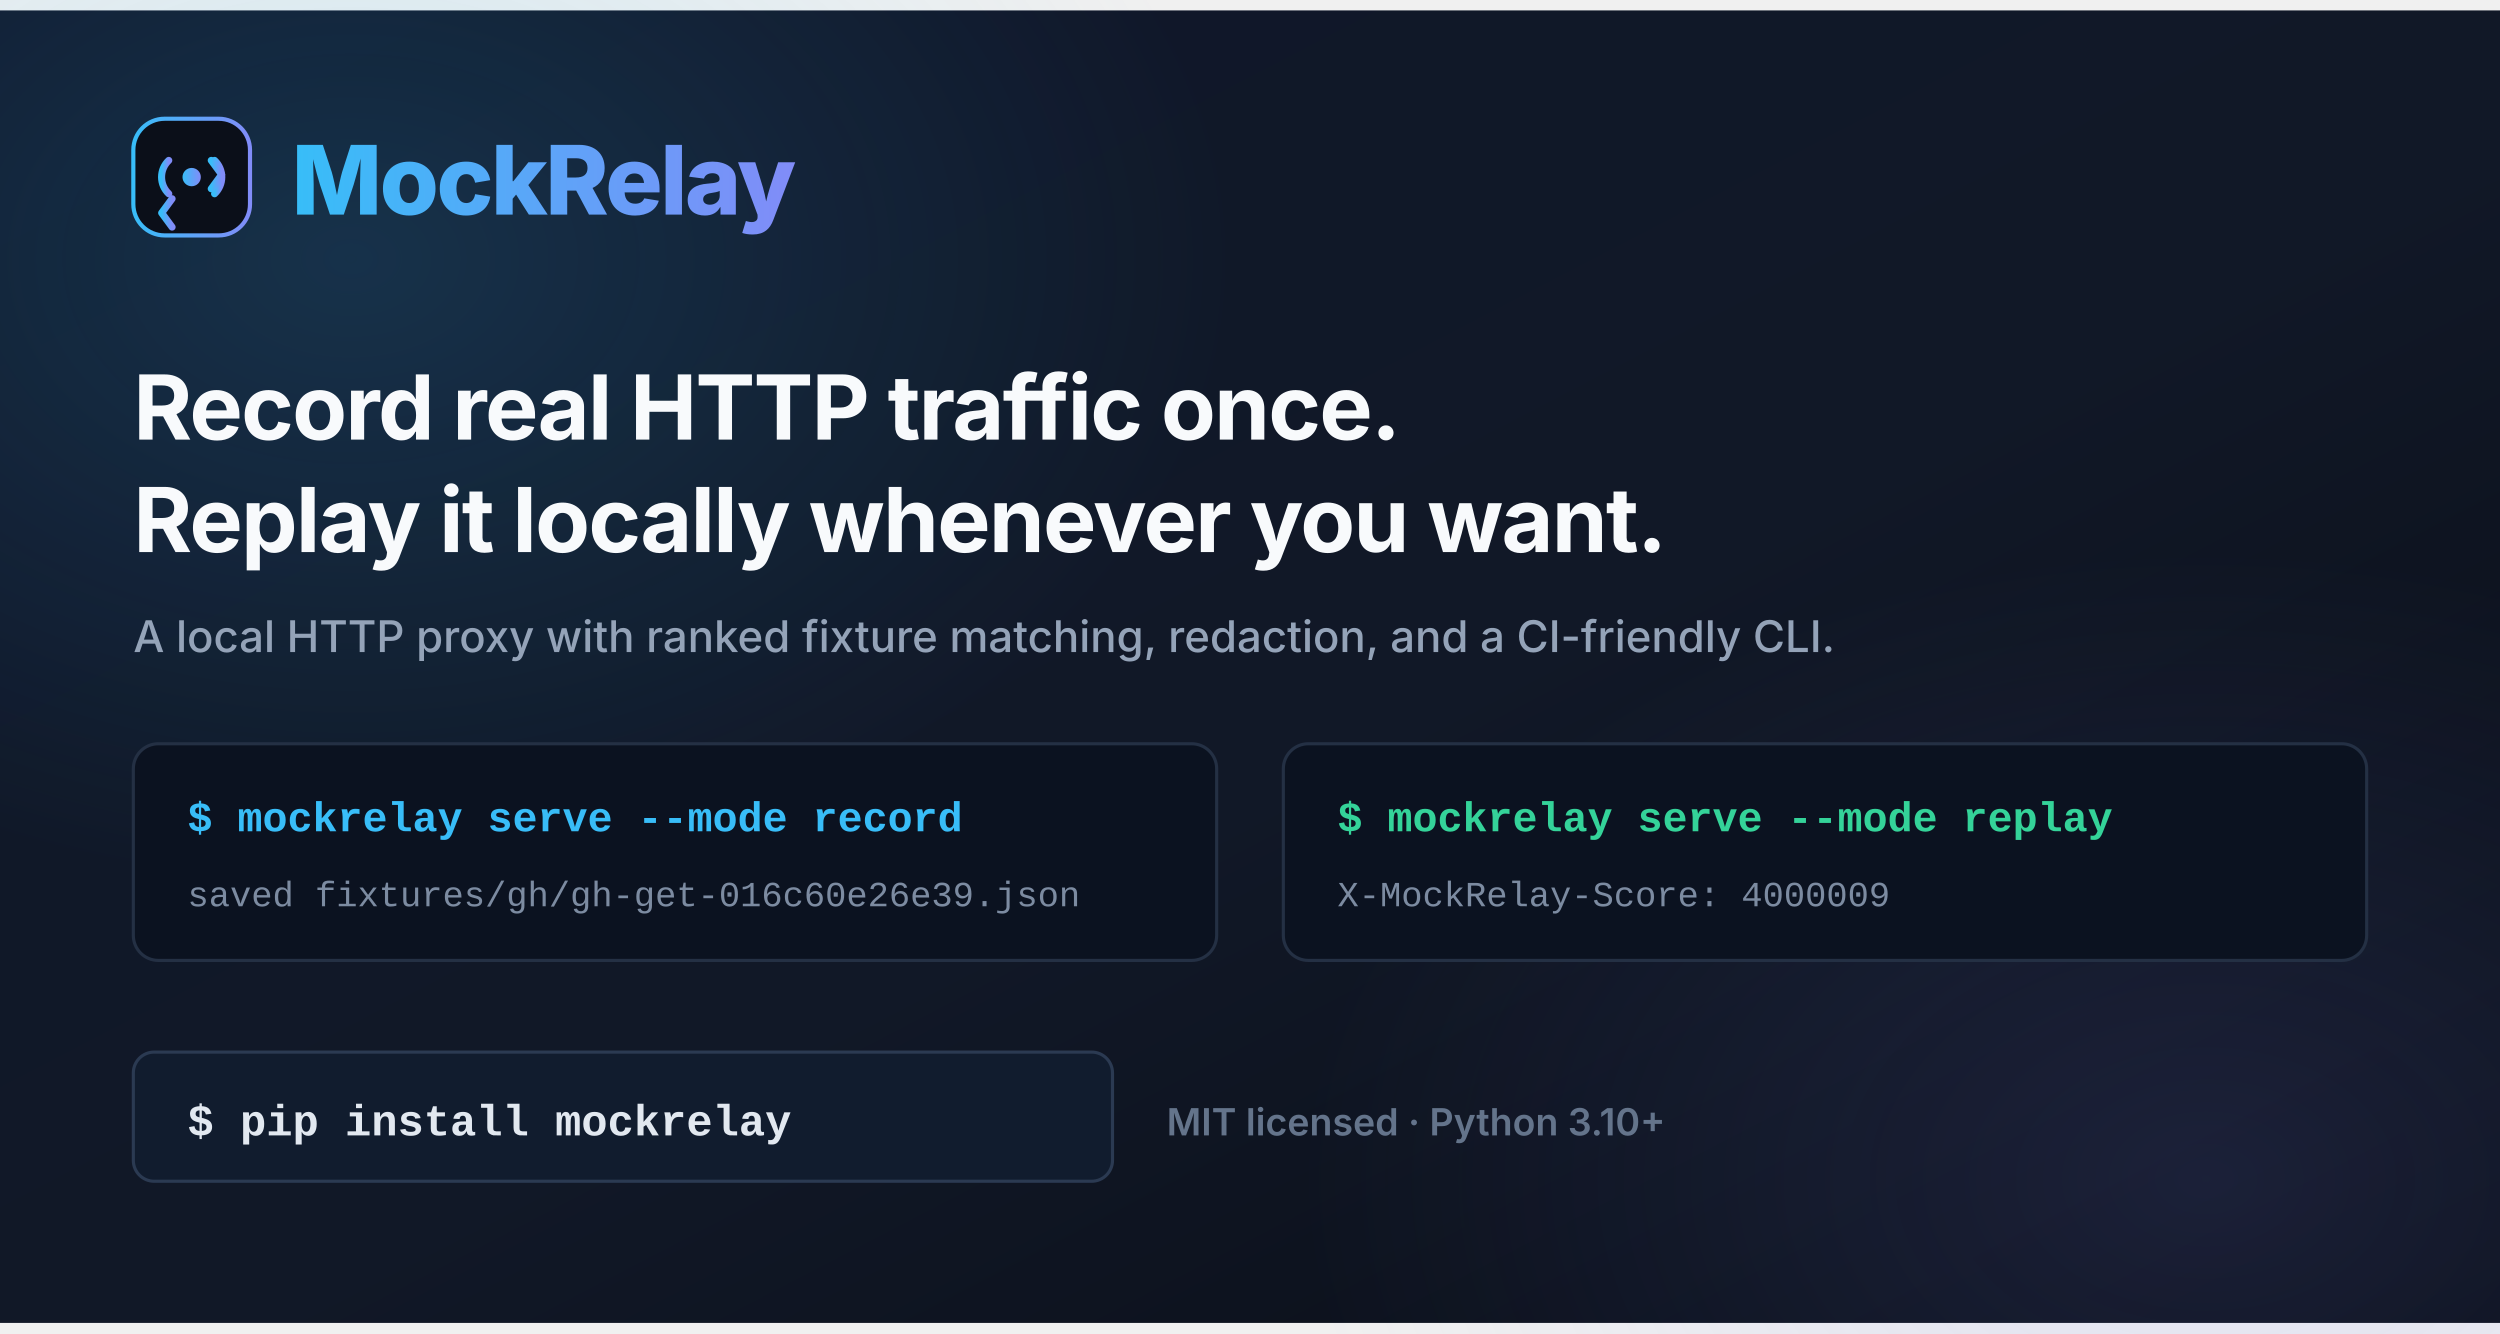
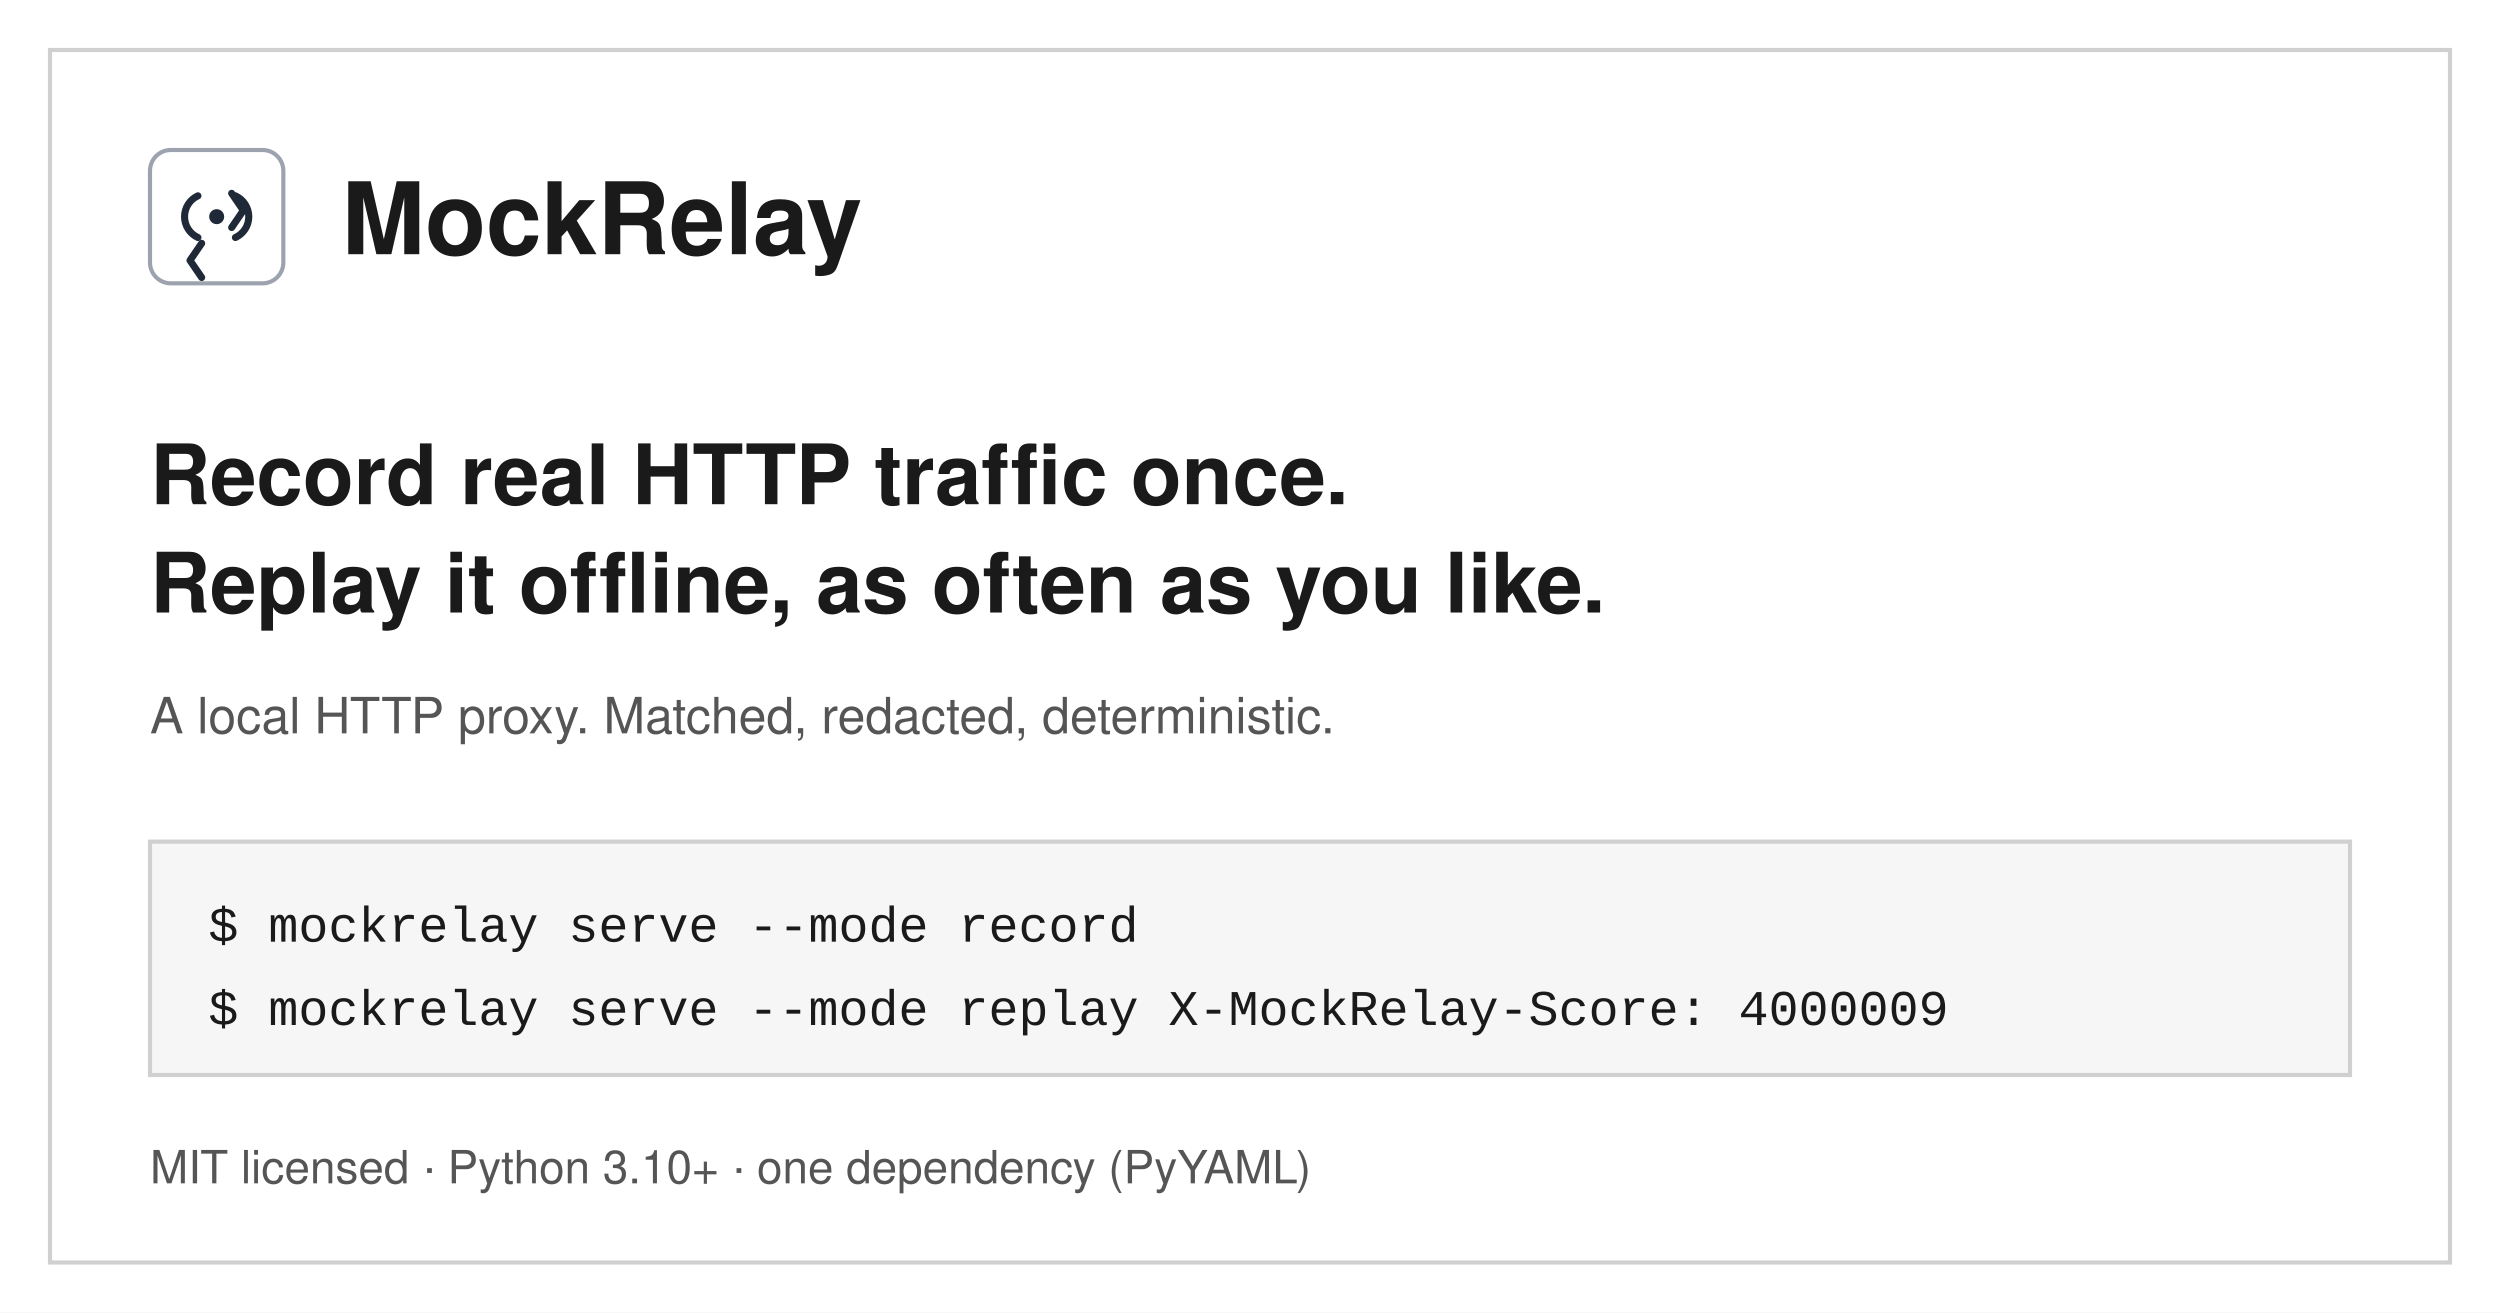
- <svg xmlns="http://www.w3.org/2000/svg" viewBox="0 0 1200 630" width="1200" height="640" role="img" aria-label="MockRelay — record real HTTP traffic once, replay it locally whenever you want.">
-   <defs>
-     <linearGradient id="bg" x1="0%" y1="0%" x2="100%" y2="100%">
-       <stop offset="0%" stop-color="#0f172a" />
-       <stop offset="55%" stop-color="#111827" />
-       <stop offset="100%" stop-color="#080c14" />
-     </linearGradient>
-     <linearGradient id="brand" x1="0%" y1="0%" x2="100%" y2="0%">
-       <stop offset="0%" stop-color="#38bdf8" />
-       <stop offset="100%" stop-color="#818cf8" />
-     </linearGradient>
-     <radialGradient id="glowA" cx="50%" cy="50%" r="50%">
-       <stop offset="0%" stop-color="#38bdf8" stop-opacity="0.16" />
-       <stop offset="100%" stop-color="#38bdf8" stop-opacity="0" />
-     </radialGradient>
-     <radialGradient id="glowB" cx="50%" cy="50%" r="50%">
-       <stop offset="0%" stop-color="#818cf8" stop-opacity="0.14" />
-       <stop offset="100%" stop-color="#818cf8" stop-opacity="0" />
-     </radialGradient>
-   </defs>
-   <rect width="1200" height="630" fill="url(#bg)" />
-   <ellipse cx="170" cy="120" rx="420" ry="300" fill="url(#glowA)" />
-   <ellipse cx="1060" cy="560" rx="440" ry="300" fill="url(#glowB)" />
-   <g transform="translate(64,52)">
-     <rect x="0" y="0" width="56" height="56" rx="15" fill="#0b0f19" stroke="url(#brand)" stroke-width="2" />
-     <path d="M39 20a11 11 0 0 1 0 16" fill="none" stroke="url(#brand)" stroke-width="3.4" stroke-linecap="round" />
-     <path d="M17 36a11 11 0 0 1 0-16" fill="none" stroke="url(#brand)" stroke-width="3.4" stroke-linecap="round" />
-     <path d="M18.6 38.4 13.6 45.2 18.6 52" fill="none" stroke="url(#brand)" stroke-width="3.4" stroke-linecap="round" stroke-linejoin="round" />
-     <path d="M37.4 20 42.4 26.8 37.4 33.6" fill="none" stroke="url(#brand)" stroke-width="3.4" stroke-linecap="round" stroke-linejoin="round" />
-     <circle cx="28" cy="28" r="4.4" fill="url(#brand)" />
+ <svg xmlns="http://www.w3.org/2000/svg" viewBox="0 0 1200 630" width="1200" height="630" role="img" aria-label="MockRelay, a local HTTP proxy. Record real HTTP traffic, replay it offline.">
+   <rect width="1200" height="630" fill="#ffffff" />
+   <rect x="24" y="24" width="1152" height="582" fill="none" stroke="#d0d0d0" stroke-width="2" />
+   <g transform="translate(72,72)">
+     <rect x="0" y="0" width="64" height="64" rx="10" fill="#ffffff" stroke="#9ca3af" stroke-width="2" />
+     <g fill="none" stroke="#1f2937" stroke-width="3.4" stroke-linecap="round" stroke-linejoin="round">
+       <path d="M41 22a11 11 0 0 1 0 20" />
+       <path d="M23 42a11 11 0 0 1 0-20" />
+       <path d="M24.8 44.8 19.2 53 24.8 61.2" />
+       <path d="M39.2 20.8 44.8 29 39.2 37.2" />
+     </g>
+     <circle cx="32" cy="32" r="3.6" fill="#1f2937" />
  </g>
-   <text x="140" y="98" font-family="Segoe UI, Inter, Helvetica, Arial, sans-serif" font-size="46" font-weight="800" fill="url(#brand)" letter-spacing="-1.2">MockRelay</text>
-   <text x="64" y="206" font-family="Segoe UI, Inter, Helvetica, Arial, sans-serif" font-size="43" font-weight="700" fill="#f8fafc" letter-spacing="-0.8">Record real HTTP traffic once.</text>
-   <text x="64" y="260" font-family="Segoe UI, Inter, Helvetica, Arial, sans-serif" font-size="43" font-weight="700" fill="#f8fafc" letter-spacing="-0.8">Replay it locally whenever you want.</text>
-   <text x="64" y="308" font-family="Segoe UI, Inter, Helvetica, Arial, sans-serif" font-size="21" font-weight="500" fill="#94a3b8">A local HTTP proxy with ranked fixture matching, redaction, and a CI-friendly CLI.</text>
-   <g transform="translate(64,352)">
-     <rect width="520" height="104" rx="12" fill="#0b1220" stroke="#243044" stroke-width="1.5" />
-     <text x="26" y="42" font-family="Consolas, 'JetBrains Mono', 'Courier New', monospace" font-size="20" font-weight="700" fill="#38bdf8">$ mockrelay serve --mode record</text>
-     <text x="26" y="78" font-family="Consolas, 'JetBrains Mono', 'Courier New', monospace" font-size="17" fill="#7c8ba1">saved fixtures/gh/gh-get-016c60e26e39.json</text>
-   </g>
-   <g transform="translate(616,352)">
-     <rect width="520" height="104" rx="12" fill="#0b1220" stroke="#243044" stroke-width="1.5" />
-     <text x="26" y="42" font-family="Consolas, 'JetBrains Mono', 'Courier New', monospace" font-size="20" font-weight="700" fill="#34d399">$ mockrelay serve --mode replay</text>
-     <text x="26" y="78" font-family="Consolas, 'JetBrains Mono', 'Courier New', monospace" font-size="17" fill="#7c8ba1">X-MockRelay-Score: 4000009</text>
-   </g>
-   <g transform="translate(64,500)">
-     <rect width="470" height="62" rx="10" fill="#111c2e" stroke="#2b3a52" stroke-width="1.5" />
-     <text x="26" y="40" font-family="Consolas, 'JetBrains Mono', 'Courier New', monospace" font-size="21" font-weight="700" fill="#e2e8f0">$ pip install mockrelay</text>
-   </g>
-   <text x="560" y="540" font-family="Segoe UI, Inter, Helvetica, Arial, sans-serif" font-size="18" font-weight="600" fill="#64748b">MIT licensed · Python 3.10+</text>
+   <text x="164" y="122" font-family="Helvetica, Arial, sans-serif" font-size="48" font-weight="bold" fill="#1a1a1a">MockRelay</text>
+   <text x="72" y="242" font-family="Helvetica, Arial, sans-serif" font-size="40" font-weight="bold" fill="#1a1a1a">Record real HTTP traffic once.</text>
+   <text x="72" y="294" font-family="Helvetica, Arial, sans-serif" font-size="40" font-weight="bold" fill="#1a1a1a">Replay it offline, as often as you like.</text>
+   <text x="72" y="352" font-family="Helvetica, Arial, sans-serif" font-size="24" fill="#555555">A local HTTP proxy. Matched, redacted, deterministic.</text>
+   <rect x="72" y="404" width="1056" height="112" fill="#f6f6f6" stroke="#d0d0d0" stroke-width="2" />
+   <text x="100" y="452" font-family="Consolas, 'Courier New', monospace" font-size="24" fill="#1a1a1a">$ mockrelay serve --mode record</text>
+   <text x="100" y="492" font-family="Consolas, 'Courier New', monospace" font-size="24" fill="#1a1a1a">$ mockrelay serve --mode replay     X-MockRelay-Score: 4000009</text>
+   <text x="72" y="568" font-family="Helvetica, Arial, sans-serif" font-size="22" fill="#555555">MIT licensed · Python 3.10+ · one dependency (PyYAML)</text>
</svg>
